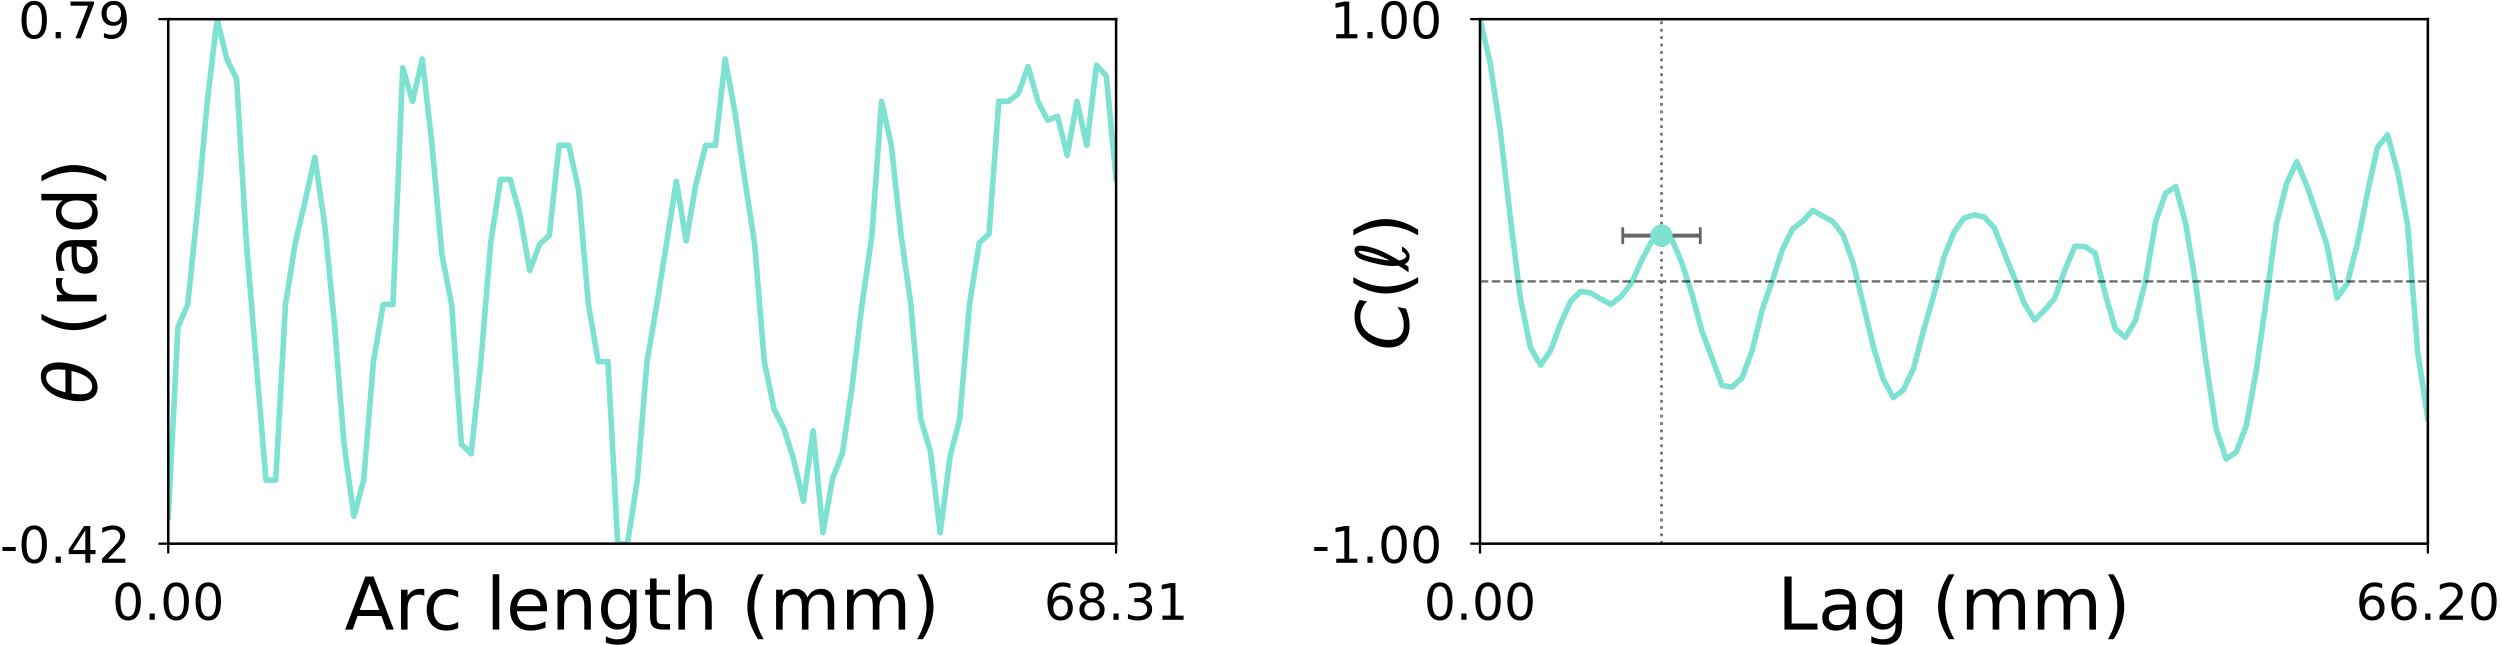
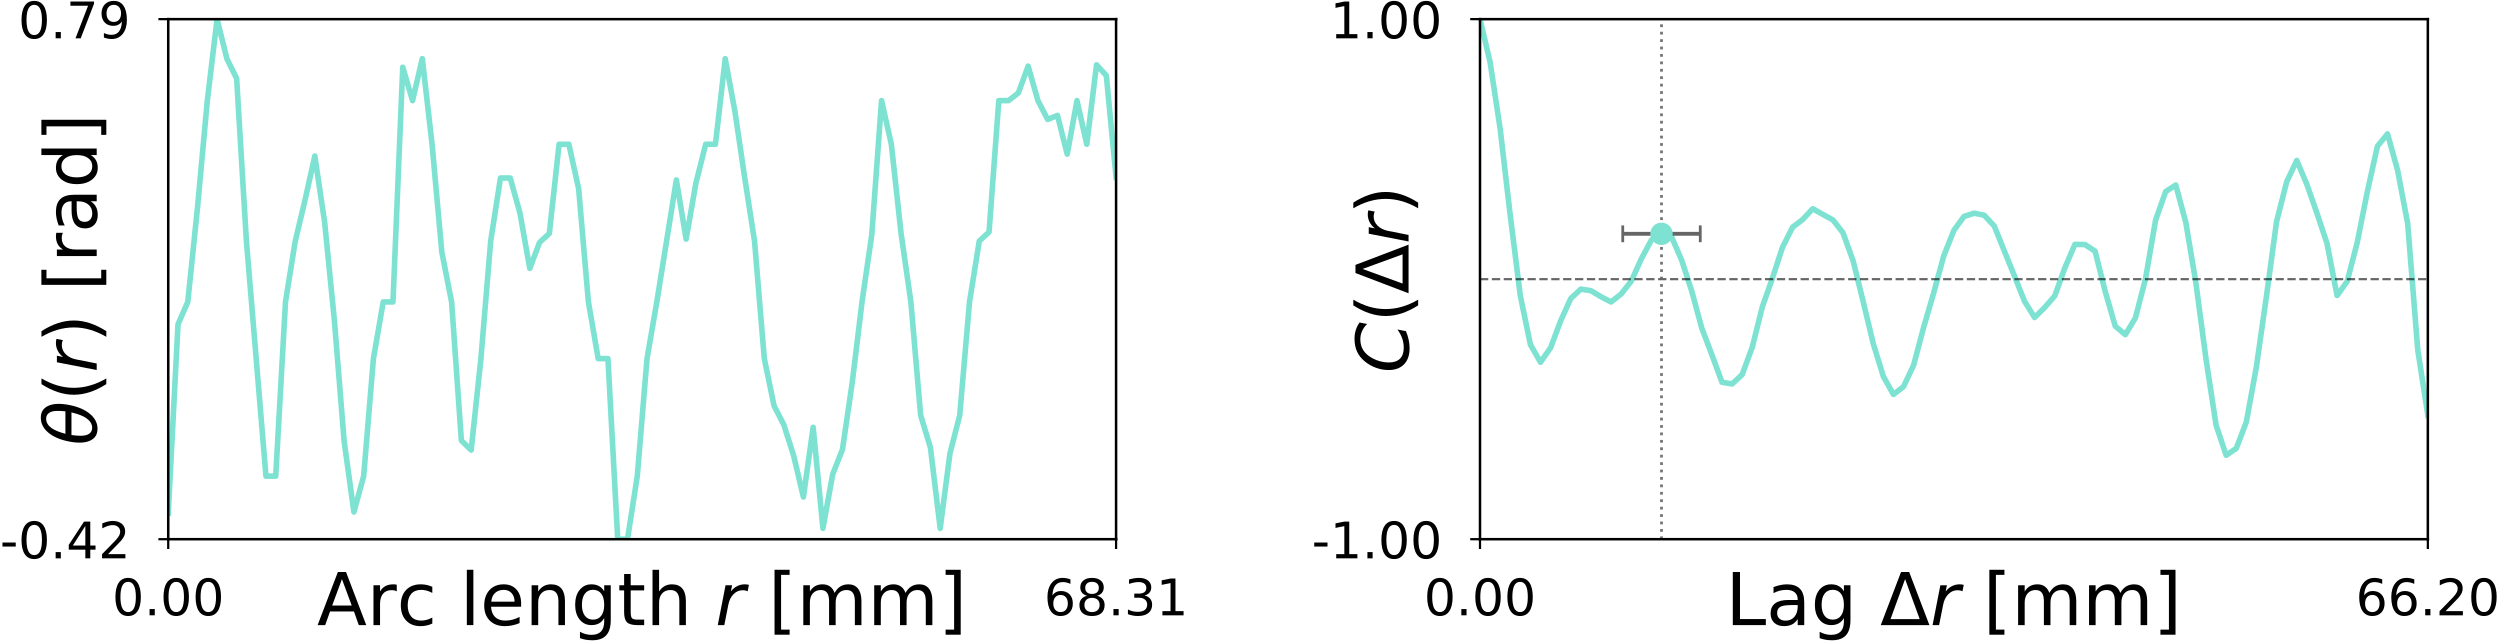
- <svg xmlns="http://www.w3.org/2000/svg" xmlns:xlink="http://www.w3.org/1999/xlink" width="892.712pt" height="230.222pt" viewBox="0 0 892.712 230.222" version="1.1">
+ <svg xmlns="http://www.w3.org/2000/svg" xmlns:xlink="http://www.w3.org/1999/xlink" width="892.712pt" height="228.679pt" viewBox="0 0 892.712 228.679" version="1.1">
  <defs>
    <style type="text/css">*{stroke-linejoin: round; stroke-linecap: butt}</style>
  </defs>
  <g id="figure_1">
    <g id="patch_1">
-       <path d="M 0 230.222  L 892.712 230.222  L 892.712 0  L 0 0  L 0 230.222  z " style="fill: none; opacity: 0" />
+       <path d="M 0 228.679  L 892.712 228.679  L 892.712 0  L 0 0  L 0 228.679  z " style="fill: none; opacity: 0" />
    </g>
    <g id="axes_1">
      <g id="patch_2">
-         <path d="M 60.072 194.139  L 398.535 194.139  L 398.535 6.839  L 60.072 6.839  L 60.072 194.139  z " style="fill: none" />
+         <path d="M 60.072 192.539  L 398.535 192.539  L 398.535 6.839  L 60.072 6.839  L 60.072 192.539  z " style="fill: none" />
      </g>
      <g id="matplotlib.axis_1">
        <g id="xtick_1">
          <g id="line2d_1">
-             <path d="M 60.072 194.139  L 60.072 6.839  " clip-path="url(#p1f24d5b04c)" style="fill: none; stroke: #b0b0b0; stroke-opacity: 0.25; stroke-width: 0.7; stroke-linecap: square" />
+             <path d="M 60.072 192.539  L 60.072 6.839  " clip-path="url(#p8588d57716)" style="fill: none; stroke: #b0b0b0; stroke-opacity: 0.25; stroke-width: 0.7; stroke-linecap: square" />
          </g>
          <g id="line2d_2">
            <defs>
-               <path id="m9f7bd18006" d="M 0 0  L 0 3.5  " style="stroke: #000000; stroke-width: 0.8" />
-             </defs>
-             <g>
-               <use xlink:href="#m9f7bd18006" x="60.072" y="194.139" style="stroke: #000000; stroke-width: 0.8" />
+               <path id="m3bb28c92d6" d="M 0 0  L 0 3.5  " style="stroke: #000000; stroke-width: 0.8" />
+             </defs>
+             <g>
+               <use xlink:href="#m3bb28c92d6" x="60.072" y="192.539" style="stroke: #000000; stroke-width: 0.8" />
            </g>
          </g>
          <g id="text_1">
-             <g transform="translate(40.03312 221.3158) scale(0.18 -0.18)">
+             <g transform="translate(40.03312 219.7158) scale(0.18 -0.18)">
              <defs>
                <path id="DejaVuSans-30" d="M 2034 4250  Q 1547 4250 1301 3770  Q 1056 3291 1056 2328  Q 1056 1369 1301 889  Q 1547 409 2034 409  Q 2525 409 2770 889  Q 3016 1369 3016 2328  Q 3016 3291 2770 3770  Q 2525 4250 2034 4250  z M 2034 4750  Q 2819 4750 3233 4129  Q 3647 3509 3647 2328  Q 3647 1150 3233 529  Q 2819 -91 2034 -91  Q 1250 -91 836 529  Q 422 1150 422 2328  Q 422 3509 836 4129  Q 1250 4750 2034 4750  z " transform="scale(0.015625)" />
                <path id="DejaVuSans-2e" d="M 684 794  L 1344 794  L 1344 0  L 684 0  L 684 794  z " transform="scale(0.015625)" />
              </defs>
              <use xlink:href="#DejaVuSans-30" />
              <use xlink:href="#DejaVuSans-2e" transform="translate(63.62305 0)" />
              <use xlink:href="#DejaVuSans-30" transform="translate(95.41016 0)" />
              <use xlink:href="#DejaVuSans-30" transform="translate(159.0332 0)" />
            </g>
          </g>
        </g>
        <g id="xtick_2">
          <g id="line2d_3">
-             <path d="M 398.535 194.139  L 398.535 6.839  " clip-path="url(#p1f24d5b04c)" style="fill: none; stroke: #b0b0b0; stroke-opacity: 0.25; stroke-width: 0.7; stroke-linecap: square" />
+             <path d="M 398.535 192.539  L 398.535 6.839  " clip-path="url(#p8588d57716)" style="fill: none; stroke: #b0b0b0; stroke-opacity: 0.25; stroke-width: 0.7; stroke-linecap: square" />
          </g>
          <g id="line2d_4">
            <g>
-               <use xlink:href="#m9f7bd18006" x="398.535" y="194.139" style="stroke: #000000; stroke-width: 0.8" />
+               <use xlink:href="#m3bb28c92d6" x="398.535" y="192.539" style="stroke: #000000; stroke-width: 0.8" />
            </g>
          </g>
          <g id="text_2">
-             <g transform="translate(372.7694 221.3158) scale(0.18 -0.18)">
+             <g transform="translate(372.7694 219.7158) scale(0.18 -0.18)">
              <defs>
                <path id="DejaVuSans-36" d="M 2113 2584  Q 1688 2584 1439 2293  Q 1191 2003 1191 1497  Q 1191 994 1439 701  Q 1688 409 2113 409  Q 2538 409 2786 701  Q 3034 994 3034 1497  Q 3034 2003 2786 2293  Q 2538 2584 2113 2584  z M 3366 4563  L 3366 3988  Q 3128 4100 2886 4159  Q 2644 4219 2406 4219  Q 1781 4219 1451 3797  Q 1122 3375 1075 2522  Q 1259 2794 1537 2939  Q 1816 3084 2150 3084  Q 2853 3084 3261 2657  Q 3669 2231 3669 1497  Q 3669 778 3244 343  Q 2819 -91 2113 -91  Q 1303 -91 875 529  Q 447 1150 447 2328  Q 447 3434 972 4092  Q 1497 4750 2381 4750  Q 2619 4750 2861 4703  Q 3103 4656 3366 4563  z " transform="scale(0.015625)" />
                <path id="DejaVuSans-38" d="M 2034 2216  Q 1584 2216 1326 1975  Q 1069 1734 1069 1313  Q 1069 891 1326 650  Q 1584 409 2034 409  Q 2484 409 2743 651  Q 3003 894 3003 1313  Q 3003 1734 2745 1975  Q 2488 2216 2034 2216  z M 1403 2484  Q 997 2584 770 2862  Q 544 3141 544 3541  Q 544 4100 942 4425  Q 1341 4750 2034 4750  Q 2731 4750 3128 4425  Q 3525 4100 3525 3541  Q 3525 3141 3298 2862  Q 3072 2584 2669 2484  Q 3125 2378 3379 2068  Q 3634 1759 3634 1313  Q 3634 634 3220 271  Q 2806 -91 2034 -91  Q 1263 -91 848 271  Q 434 634 434 1313  Q 434 1759 690 2068  Q 947 2378 1403 2484  z M 1172 3481  Q 1172 3119 1398 2916  Q 1625 2713 2034 2713  Q 2441 2713 2670 2916  Q 2900 3119 2900 3481  Q 2900 3844 2670 4047  Q 2441 4250 2034 4250  Q 1625 4250 1398 4047  Q 1172 3844 1172 3481  z " transform="scale(0.015625)" />
                <path id="DejaVuSans-33" d="M 2597 2516  Q 3050 2419 3304 2112  Q 3559 1806 3559 1356  Q 3559 666 3084 287  Q 2609 -91 1734 -91  Q 1441 -91 1130 -33  Q 819 25 488 141  L 488 750  Q 750 597 1062 519  Q 1375 441 1716 441  Q 2309 441 2620 675  Q 2931 909 2931 1356  Q 2931 1769 2642 2001  Q 2353 2234 1838 2234  L 1294 2234  L 1294 2753  L 1863 2753  Q 2328 2753 2575 2939  Q 2822 3125 2822 3475  Q 2822 3834 2567 4026  Q 2313 4219 1838 4219  Q 1578 4219 1281 4162  Q 984 4106 628 3988  L 628 4550  Q 988 4650 1302 4700  Q 1616 4750 1894 4750  Q 2613 4750 3031 4423  Q 3450 4097 3450 3541  Q 3450 3153 3228 2886  Q 3006 2619 2597 2516  z " transform="scale(0.015625)" />
                <path id="DejaVuSans-31" d="M 794 531  L 1825 531  L 1825 4091  L 703 3866  L 703 4441  L 1819 4666  L 2450 4666  L 2450 531  L 3481 531  L 3481 0  L 794 0  L 794 531  z " transform="scale(0.015625)" />
              </defs>
              <use xlink:href="#DejaVuSans-36" />
              <use xlink:href="#DejaVuSans-38" transform="translate(63.62305 0)" />
              <use xlink:href="#DejaVuSans-2e" transform="translate(127.2461 0)" />
              <use xlink:href="#DejaVuSans-33" transform="translate(159.0332 0)" />
              <use xlink:href="#DejaVuSans-31" transform="translate(222.6562 0)" />
            </g>
          </g>
        </g>
        <g id="text_3">
-           <g transform="translate(123.0406 224.8152) scale(0.26 -0.26)">
+           <g transform="translate(113.2134 223.2192) scale(0.26 -0.26)">
            <defs>
              <path id="DejaVuSans-41" d="M 2188 4044  L 1331 1722  L 3047 1722  L 2188 4044  z M 1831 4666  L 2547 4666  L 4325 0  L 3669 0  L 3244 1197  L 1141 1197  L 716 0  L 50 0  L 1831 4666  z " transform="scale(0.015625)" />
              <path id="DejaVuSans-72" d="M 2631 2963  Q 2534 3019 2420 3045  Q 2306 3072 2169 3072  Q 1681 3072 1420 2755  Q 1159 2438 1159 1844  L 1159 0  L 581 0  L 581 3500  L 1159 3500  L 1159 2956  Q 1341 3275 1631 3429  Q 1922 3584 2338 3584  Q 2397 3584 2469 3576  Q 2541 3569 2628 3553  L 2631 2963  z " transform="scale(0.015625)" />
              <path id="DejaVuSans-63" d="M 3122 3366  L 3122 2828  Q 2878 2963 2633 3030  Q 2388 3097 2138 3097  Q 1578 3097 1268 2742  Q 959 2388 959 1747  Q 959 1106 1268 751  Q 1578 397 2138 397  Q 2388 397 2633 464  Q 2878 531 3122 666  L 3122 134  Q 2881 22 2623 -34  Q 2366 -91 2075 -91  Q 1284 -91 818 406  Q 353 903 353 1747  Q 353 2603 823 3093  Q 1294 3584 2113 3584  Q 2378 3584 2631 3529  Q 2884 3475 3122 3366  z " transform="scale(0.015625)" />
              <path id="DejaVuSans-20" transform="scale(0.015625)" />
              <path id="DejaVuSans-6c" d="M 603 4863  L 1178 4863  L 1178 0  L 603 0  L 603 4863  z " transform="scale(0.015625)" />
              <path id="DejaVuSans-65" d="M 3597 1894  L 3597 1613  L 953 1613  Q 991 1019 1311 708  Q 1631 397 2203 397  Q 2534 397 2845 478  Q 3156 559 3463 722  L 3463 178  Q 3153 47 2828 -22  Q 2503 -91 2169 -91  Q 1331 -91 842 396  Q 353 884 353 1716  Q 353 2575 817 3079  Q 1281 3584 2069 3584  Q 2775 3584 3186 3129  Q 3597 2675 3597 1894  z M 3022 2063  Q 3016 2534 2758 2815  Q 2500 3097 2075 3097  Q 1594 3097 1305 2825  Q 1016 2553 972 2059  L 3022 2063  z " transform="scale(0.015625)" />
              <path id="DejaVuSans-6e" d="M 3513 2113  L 3513 0  L 2938 0  L 2938 2094  Q 2938 2591 2744 2837  Q 2550 3084 2163 3084  Q 1697 3084 1428 2787  Q 1159 2491 1159 1978  L 1159 0  L 581 0  L 581 3500  L 1159 3500  L 1159 2956  Q 1366 3272 1645 3428  Q 1925 3584 2291 3584  Q 2894 3584 3203 3211  Q 3513 2838 3513 2113  z " transform="scale(0.015625)" />
              <path id="DejaVuSans-67" d="M 2906 1791  Q 2906 2416 2648 2759  Q 2391 3103 1925 3103  Q 1463 3103 1205 2759  Q 947 2416 947 1791  Q 947 1169 1205 825  Q 1463 481 1925 481  Q 2391 481 2648 825  Q 2906 1169 2906 1791  z M 3481 434  Q 3481 -459 3084 -895  Q 2688 -1331 1869 -1331  Q 1566 -1331 1297 -1286  Q 1028 -1241 775 -1147  L 775 -588  Q 1028 -725 1275 -790  Q 1522 -856 1778 -856  Q 2344 -856 2625 -561  Q 2906 -266 2906 331  L 2906 616  Q 2728 306 2450 153  Q 2172 0 1784 0  Q 1141 0 747 490  Q 353 981 353 1791  Q 353 2603 747 3093  Q 1141 3584 1784 3584  Q 2172 3584 2450 3431  Q 2728 3278 2906 2969  L 2906 3500  L 3481 3500  L 3481 434  z " transform="scale(0.015625)" />
              <path id="DejaVuSans-74" d="M 1172 4494  L 1172 3500  L 2356 3500  L 2356 3053  L 1172 3053  L 1172 1153  Q 1172 725 1289 603  Q 1406 481 1766 481  L 2356 481  L 2356 0  L 1766 0  Q 1100 0 847 248  Q 594 497 594 1153  L 594 3053  L 172 3053  L 172 3500  L 594 3500  L 594 4494  L 1172 4494  z " transform="scale(0.015625)" />
              <path id="DejaVuSans-68" d="M 3513 2113  L 3513 0  L 2938 0  L 2938 2094  Q 2938 2591 2744 2837  Q 2550 3084 2163 3084  Q 1697 3084 1428 2787  Q 1159 2491 1159 1978  L 1159 0  L 581 0  L 581 4863  L 1159 4863  L 1159 2956  Q 1366 3272 1645 3428  Q 1925 3584 2291 3584  Q 2894 3584 3203 3211  Q 3513 2838 3513 2113  z " transform="scale(0.015625)" />
-               <path id="DejaVuSans-28" d="M 1984 4856  Q 1566 4138 1362 3434  Q 1159 2731 1159 2009  Q 1159 1288 1364 580  Q 1569 -128 1984 -844  L 1484 -844  Q 1016 -109 783 600  Q 550 1309 550 2009  Q 550 2706 781 3412  Q 1013 4119 1484 4856  L 1984 4856  z " transform="scale(0.015625)" />
+               <path id="DejaVuSans-Oblique-72" d="M 2853 2969  Q 2766 3016 2653 3041  Q 2541 3066 2413 3066  Q 1953 3066 1609 2717  Q 1266 2369 1153 1784  L 800 0  L 225 0  L 909 3500  L 1484 3500  L 1375 2956  Q 1603 3259 1920 3421  Q 2238 3584 2597 3584  Q 2691 3584 2781 3573  Q 2872 3563 2963 3538  L 2853 2969  z " transform="scale(0.015625)" />
+               <path id="DejaVuSans-5b" d="M 550 4863  L 1875 4863  L 1875 4416  L 1125 4416  L 1125 -397  L 1875 -397  L 1875 -844  L 550 -844  L 550 4863  z " transform="scale(0.015625)" />
              <path id="DejaVuSans-6d" d="M 3328 2828  Q 3544 3216 3844 3400  Q 4144 3584 4550 3584  Q 5097 3584 5394 3201  Q 5691 2819 5691 2113  L 5691 0  L 5113 0  L 5113 2094  Q 5113 2597 4934 2840  Q 4756 3084 4391 3084  Q 3944 3084 3684 2787  Q 3425 2491 3425 1978  L 3425 0  L 2847 0  L 2847 2094  Q 2847 2600 2669 2842  Q 2491 3084 2119 3084  Q 1678 3084 1418 2786  Q 1159 2488 1159 1978  L 1159 0  L 581 0  L 581 3500  L 1159 3500  L 1159 2956  Q 1356 3278 1631 3431  Q 1906 3584 2284 3584  Q 2666 3584 2933 3390  Q 3200 3197 3328 2828  z " transform="scale(0.015625)" />
-               <path id="DejaVuSans-29" d="M 513 4856  L 1013 4856  Q 1481 4119 1714 3412  Q 1947 2706 1947 2009  Q 1947 1309 1714 600  Q 1481 -109 1013 -844  L 513 -844  Q 928 -128 1133 580  Q 1338 1288 1338 2009  Q 1338 2731 1133 3434  Q 928 4138 513 4856  z " transform="scale(0.015625)" />
-             </defs>
-             <use xlink:href="#DejaVuSans-41" />
-             <use xlink:href="#DejaVuSans-72" transform="translate(68.4082 0)" />
-             <use xlink:href="#DejaVuSans-63" transform="translate(107.2715 0)" />
-             <use xlink:href="#DejaVuSans-20" transform="translate(162.252 0)" />
-             <use xlink:href="#DejaVuSans-6c" transform="translate(194.0391 0)" />
-             <use xlink:href="#DejaVuSans-65" transform="translate(221.8223 0)" />
-             <use xlink:href="#DejaVuSans-6e" transform="translate(283.3457 0)" />
-             <use xlink:href="#DejaVuSans-67" transform="translate(346.7246 0)" />
-             <use xlink:href="#DejaVuSans-74" transform="translate(410.2012 0)" />
-             <use xlink:href="#DejaVuSans-68" transform="translate(449.4102 0)" />
-             <use xlink:href="#DejaVuSans-20" transform="translate(512.7891 0)" />
-             <use xlink:href="#DejaVuSans-28" transform="translate(544.5762 0)" />
-             <use xlink:href="#DejaVuSans-6d" transform="translate(583.5898 0)" />
-             <use xlink:href="#DejaVuSans-6d" transform="translate(681.002 0)" />
-             <use xlink:href="#DejaVuSans-29" transform="translate(778.4141 0)" />
+               <path id="DejaVuSans-5d" d="M 1947 4863  L 1947 -844  L 622 -844  L 622 -397  L 1369 -397  L 1369 4416  L 622 4416  L 622 4863  L 1947 4863  z " transform="scale(0.015625)" />
+             </defs>
+             <use xlink:href="#DejaVuSans-41" transform="translate(0 0.015625)" />
+             <use xlink:href="#DejaVuSans-72" transform="translate(68.4082 0.015625)" />
+             <use xlink:href="#DejaVuSans-63" transform="translate(109.5215 0.015625)" />
+             <use xlink:href="#DejaVuSans-20" transform="translate(164.502 0.015625)" />
+             <use xlink:href="#DejaVuSans-6c" transform="translate(196.2891 0.015625)" />
+             <use xlink:href="#DejaVuSans-65" transform="translate(224.0723 0.015625)" />
+             <use xlink:href="#DejaVuSans-6e" transform="translate(285.5957 0.015625)" />
+             <use xlink:href="#DejaVuSans-67" transform="translate(348.9746 0.015625)" />
+             <use xlink:href="#DejaVuSans-74" transform="translate(412.4512 0.015625)" />
+             <use xlink:href="#DejaVuSans-68" transform="translate(451.6602 0.015625)" />
+             <use xlink:href="#DejaVuSans-20" transform="translate(515.0391 0.015625)" />
+             <use xlink:href="#DejaVuSans-Oblique-72" transform="translate(546.8262 0.015625)" />
+             <use xlink:href="#DejaVuSans-20" transform="translate(587.9395 0.015625)" />
+             <use xlink:href="#DejaVuSans-5b" transform="translate(619.7266 0.015625)" />
+             <use xlink:href="#DejaVuSans-6d" transform="translate(658.7402 0.015625)" />
+             <use xlink:href="#DejaVuSans-6d" transform="translate(756.1523 0.015625)" />
+             <use xlink:href="#DejaVuSans-5d" transform="translate(853.5645 0.015625)" />
          </g>
        </g>
      </g>
      <g id="matplotlib.axis_2">
        <g id="ytick_1">
          <g id="line2d_5">
-             <path d="M 60.072 194.139  L 398.535 194.139  " clip-path="url(#p1f24d5b04c)" style="fill: none; stroke: #b0b0b0; stroke-opacity: 0.25; stroke-width: 0.7; stroke-linecap: square" />
+             <path d="M 60.072 192.539  L 398.535 192.539  " clip-path="url(#p8588d57716)" style="fill: none; stroke: #b0b0b0; stroke-opacity: 0.25; stroke-width: 0.7; stroke-linecap: square" />
          </g>
          <g id="line2d_6">
            <defs>
-               <path id="m3ea32457e6" d="M 0 0  L -3.5 0  " style="stroke: #000000; stroke-width: 0.8" />
-             </defs>
-             <g>
-               <use xlink:href="#m3ea32457e6" x="60.072" y="194.139" style="stroke: #000000; stroke-width: 0.8" />
+               <path id="mff484a9458" d="M 0 0  L -3.5 0  " style="stroke: #000000; stroke-width: 0.8" />
+             </defs>
+             <g>
+               <use xlink:href="#mff484a9458" x="60.072" y="192.539" style="stroke: #000000; stroke-width: 0.8" />
            </g>
          </g>
          <g id="text_4">
-             <g transform="translate(0 200.9772) scale(0.18 -0.18)">
+             <g transform="translate(0 199.3772) scale(0.18 -0.18)">
              <defs>
                <path id="DejaVuSans-2d" d="M 313 2009  L 1997 2009  L 1997 1497  L 313 1497  L 313 2009  z " transform="scale(0.015625)" />
                <path id="DejaVuSans-34" d="M 2419 4116  L 825 1625  L 2419 1625  L 2419 4116  z M 2253 4666  L 3047 4666  L 3047 1625  L 3713 1625  L 3713 1100  L 3047 1100  L 3047 0  L 2419 0  L 2419 1100  L 313 1100  L 313 1709  L 2253 4666  z " transform="scale(0.015625)" />
                <path id="DejaVuSans-32" d="M 1228 531  L 3431 531  L 3431 0  L 469 0  L 469 531  Q 828 903 1448 1529  Q 2069 2156 2228 2338  Q 2531 2678 2651 2914  Q 2772 3150 2772 3378  Q 2772 3750 2511 3984  Q 2250 4219 1831 4219  Q 1534 4219 1204 4116  Q 875 4013 500 3803  L 500 4441  Q 881 4594 1212 4672  Q 1544 4750 1819 4750  Q 2544 4750 2975 4387  Q 3406 4025 3406 3419  Q 3406 3131 3298 2873  Q 3191 2616 2906 2266  Q 2828 2175 2409 1742  Q 1991 1309 1228 531  z " transform="scale(0.015625)" />
              </defs>
              <use xlink:href="#DejaVuSans-2d" />
              <use xlink:href="#DejaVuSans-30" transform="translate(36.08398 0)" />
              <use xlink:href="#DejaVuSans-2e" transform="translate(99.70703 0)" />
              <use xlink:href="#DejaVuSans-34" transform="translate(131.4941 0)" />
              <use xlink:href="#DejaVuSans-32" transform="translate(195.1172 0)" />
            </g>
          </g>
        </g>
        <g id="ytick_2">
          <g id="line2d_7">
-             <path d="M 60.072 6.839  L 398.535 6.839  " clip-path="url(#p1f24d5b04c)" style="fill: none; stroke: #b0b0b0; stroke-opacity: 0.25; stroke-width: 0.7; stroke-linecap: square" />
+             <path d="M 60.072 6.839  L 398.535 6.839  " clip-path="url(#p8588d57716)" style="fill: none; stroke: #b0b0b0; stroke-opacity: 0.25; stroke-width: 0.7; stroke-linecap: square" />
          </g>
          <g id="line2d_8">
            <g>
-               <use xlink:href="#m3ea32457e6" x="60.072" y="6.839" style="stroke: #000000; stroke-width: 0.8" />
+               <use xlink:href="#mff484a9458" x="60.072" y="6.839" style="stroke: #000000; stroke-width: 0.8" />
            </g>
          </g>
          <g id="text_5">
            <g transform="translate(6.494062 13.67719) scale(0.18 -0.18)">
              <defs>
                <path id="DejaVuSans-37" d="M 525 4666  L 3525 4666  L 3525 4397  L 1831 0  L 1172 0  L 2766 4134  L 525 4134  L 525 4666  z " transform="scale(0.015625)" />
                <path id="DejaVuSans-39" d="M 703 97  L 703 672  Q 941 559 1184 500  Q 1428 441 1663 441  Q 2288 441 2617 861  Q 2947 1281 2994 2138  Q 2813 1869 2534 1725  Q 2256 1581 1919 1581  Q 1219 1581 811 2004  Q 403 2428 403 3163  Q 403 3881 828 4315  Q 1253 4750 1959 4750  Q 2769 4750 3195 4129  Q 3622 3509 3622 2328  Q 3622 1225 3098 567  Q 2575 -91 1691 -91  Q 1453 -91 1209 -44  Q 966 3 703 97  z M 1959 2075  Q 2384 2075 2632 2365  Q 2881 2656 2881 3163  Q 2881 3666 2632 3958  Q 2384 4250 1959 4250  Q 1534 4250 1286 3958  Q 1038 3666 1038 3163  Q 1038 2656 1286 2365  Q 1534 2075 1959 2075  z " transform="scale(0.015625)" />
              </defs>
              <use xlink:href="#DejaVuSans-30" />
              <use xlink:href="#DejaVuSans-2e" transform="translate(63.62305 0)" />
              <use xlink:href="#DejaVuSans-37" transform="translate(95.41016 0)" />
              <use xlink:href="#DejaVuSans-39" transform="translate(159.0332 0)" />
            </g>
          </g>
        </g>
        <g id="text_6">
-           <g transform="translate(34.59281 144.2986) rotate(-90) scale(0.26 -0.26)">
+           <g transform="translate(34.59281 159.0986) rotate(-90) scale(0.26 -0.26)">
            <defs>
              <path id="DejaVuSans-Oblique-3b8" d="M 2913 2219  L 925 2219  Q 791 1284 928 888  Q 1100 400 1566 400  Q 2034 400 2391 891  Q 2703 1322 2913 2219  z M 3009 2750  Q 3094 3638 2984 3950  Q 2813 4444 2353 4444  Q 1875 4444 1525 3956  Q 1250 3563 1034 2750  L 3009 2750  z M 2444 4913  Q 3194 4913 3494 4250  Q 3794 3591 3566 2422  Q 3341 1256 2781 594  Q 2225 -72 1475 -72  Q 722 -72 425 594  Q 128 1256 353 2422  Q 581 3591 1134 4250  Q 1691 4913 2444 4913  z " transform="scale(0.015625)" />
+               <path id="DejaVuSans-28" d="M 1984 4856  Q 1566 4138 1362 3434  Q 1159 2731 1159 2009  Q 1159 1288 1364 580  Q 1569 -128 1984 -844  L 1484 -844  Q 1016 -109 783 600  Q 550 1309 550 2009  Q 550 2706 781 3412  Q 1013 4119 1484 4856  L 1984 4856  z " transform="scale(0.015625)" />
+               <path id="DejaVuSans-29" d="M 513 4856  L 1013 4856  Q 1481 4119 1714 3412  Q 1947 2706 1947 2009  Q 1947 1309 1714 600  Q 1481 -109 1013 -844  L 513 -844  Q 928 -128 1133 580  Q 1338 1288 1338 2009  Q 1338 2731 1133 3434  Q 928 4138 513 4856  z " transform="scale(0.015625)" />
              <path id="DejaVuSans-61" d="M 2194 1759  Q 1497 1759 1228 1600  Q 959 1441 959 1056  Q 959 750 1161 570  Q 1363 391 1709 391  Q 2188 391 2477 730  Q 2766 1069 2766 1631  L 2766 1759  L 2194 1759  z M 3341 1997  L 3341 0  L 2766 0  L 2766 531  Q 2569 213 2275 61  Q 1981 -91 1556 -91  Q 1019 -91 701 211  Q 384 513 384 1019  Q 384 1609 779 1909  Q 1175 2209 1959 2209  L 2766 2209  L 2766 2266  Q 2766 2663 2505 2880  Q 2244 3097 1772 3097  Q 1472 3097 1187 3025  Q 903 2953 641 2809  L 641 3341  Q 956 3463 1253 3523  Q 1550 3584 1831 3584  Q 2591 3584 2966 3190  Q 3341 2797 3341 1997  z " transform="scale(0.015625)" />
              <path id="DejaVuSans-64" d="M 2906 2969  L 2906 4863  L 3481 4863  L 3481 0  L 2906 0  L 2906 525  Q 2725 213 2448 61  Q 2172 -91 1784 -91  Q 1150 -91 751 415  Q 353 922 353 1747  Q 353 2572 751 3078  Q 1150 3584 1784 3584  Q 2172 3584 2448 3432  Q 2725 3281 2906 2969  z M 947 1747  Q 947 1113 1208 752  Q 1469 391 1925 391  Q 2381 391 2643 752  Q 2906 1113 2906 1747  Q 2906 2381 2643 2742  Q 2381 3103 1925 3103  Q 1469 3103 1208 2742  Q 947 2381 947 1747  z " transform="scale(0.015625)" />
            </defs>
            <use xlink:href="#DejaVuSans-Oblique-3b8" transform="translate(0 0.234375)" />
-             <use xlink:href="#DejaVuSans-20" transform="translate(61.18164 0.234375)" />
-             <use xlink:href="#DejaVuSans-28" transform="translate(92.96875 0.234375)" />
-             <use xlink:href="#DejaVuSans-72" transform="translate(131.9824 0.234375)" />
-             <use xlink:href="#DejaVuSans-61" transform="translate(173.0957 0.234375)" />
-             <use xlink:href="#DejaVuSans-64" transform="translate(234.375 0.234375)" />
-             <use xlink:href="#DejaVuSans-29" transform="translate(297.8516 0.234375)" />
+             <use xlink:href="#DejaVuSans-28" transform="translate(61.18164 0.234375)" />
+             <use xlink:href="#DejaVuSans-Oblique-72" transform="translate(100.1953 0.234375)" />
+             <use xlink:href="#DejaVuSans-29" transform="translate(141.3086 0.234375)" />
+             <use xlink:href="#DejaVuSans-20" transform="translate(180.3223 0.234375)" />
+             <use xlink:href="#DejaVuSans-5b" transform="translate(212.1094 0.234375)" />
+             <use xlink:href="#DejaVuSans-72" transform="translate(251.123 0.234375)" />
+             <use xlink:href="#DejaVuSans-61" transform="translate(292.2363 0.234375)" />
+             <use xlink:href="#DejaVuSans-64" transform="translate(353.5156 0.234375)" />
+             <use xlink:href="#DejaVuSans-5d" transform="translate(416.9922 0.234375)" />
          </g>
        </g>
      </g>
      <g id="line2d_9">
-         <path d="M 60.072 184.78  L 63.561 116.753  L 67.051 108.695  L 70.54 74.56  L 74.029 36.178  L 77.519 6.839  L 81.008 21.081  L 84.497 28.205  L 87.987 86.762  L 91.476 129.098  L 94.965 171.435  L 98.455 171.435  L 101.944 108.695  L 105.433 86.762  L 108.922 71.994  L 112.412 56.142  L 115.901 79.795  L 119.39 115.184  L 122.88 158.783  L 126.369 184.34  L 129.858 171.435  L 133.348 129.098  L 136.837 108.695  L 140.326 108.695  L 143.815 24.162  L 147.305 36.178  L 150.794 21.081  L 154.283 51.906  L 157.773 90.764  L 161.262 108.695  L 164.751 158.594  L 168.241 162.049  L 171.73 129.098  L 175.219 86.762  L 178.709 64.058  L 182.198 64.058  L 185.687 76.764  L 189.176 96.606  L 192.666 87.263  L 196.155 84.031  L 199.644 51.906  L 203.134 51.906  L 206.623 67.935  L 210.112 108.695  L 213.602 129.098  L 217.091 129.098  L 220.58 194.139  L 224.069 194.139  L 227.559 171.435  L 231.048 129.098  L 234.537 108.695  L 238.027 86.762  L 241.516 64.762  L 245.005 86.067  L 248.495 65.908  L 251.984 51.906  L 255.473 51.906  L 258.963 21.081  L 262.452 40.183  L 265.941 64.058  L 269.43 86.762  L 272.92 129.098  L 276.409 146.1  L 279.898 152.943  L 283.388 164.015  L 286.877 178.941  L 290.366 153.853  L 293.856 190.228  L 297.345 170.727  L 300.834 161.794  L 304.323 137.707  L 307.813 108.695  L 311.302 84.453  L 314.791 36.178  L 318.281 51.906  L 321.77 84.078  L 325.259 108.695  L 328.749 149.501  L 332.238 161.145  L 335.727 190.228  L 339.217 163.271  L 342.706 149.501  L 346.195 108.695  L 349.684 86.762  L 353.174 83.514  L 356.663 36.178  L 360.152 36.178  L 363.642 33.394  L 367.131 23.753  L 370.62 36.178  L 374.11 42.949  L 377.599 41.518  L 381.088 55.461  L 384.577 36.178  L 388.067 51.906  L 391.556 23.298  L 395.045 27.139  L 398.535 63.838  " clip-path="url(#p1f24d5b04c)" style="fill: none; stroke: #7de2d1; stroke-width: 2; stroke-linecap: square" />
+         <path d="M 60.072 183.26  L 63.561 115.814  L 67.051 107.825  L 70.54 73.982  L 74.029 35.928  L 77.519 6.839  L 81.008 20.959  L 84.497 28.022  L 87.987 86.079  L 91.476 128.054  L 94.965 170.028  L 98.455 170.028  L 101.944 107.825  L 105.433 86.079  L 108.922 71.437  L 112.412 55.721  L 115.901 79.171  L 119.39 114.258  L 122.88 157.485  L 126.369 182.824  L 129.858 170.028  L 133.348 128.054  L 136.837 107.825  L 140.326 107.825  L 143.815 24.014  L 147.305 35.928  L 150.794 20.959  L 154.283 51.521  L 157.773 90.047  L 161.262 107.825  L 164.751 157.298  L 168.241 160.723  L 171.73 128.054  L 175.219 86.079  L 178.709 63.569  L 182.198 63.569  L 185.687 76.167  L 189.176 95.84  L 192.666 86.576  L 196.155 83.371  L 199.644 51.521  L 203.134 51.521  L 206.623 67.413  L 210.112 107.825  L 213.602 128.054  L 217.091 128.054  L 220.58 192.539  L 224.069 192.539  L 227.559 170.028  L 231.048 128.054  L 234.537 107.825  L 238.027 86.079  L 241.516 64.268  L 245.005 85.39  L 248.495 65.403  L 251.984 51.521  L 255.473 51.521  L 258.963 20.959  L 262.452 39.899  L 265.941 63.569  L 269.43 86.079  L 272.92 128.054  L 276.409 144.911  L 279.898 151.695  L 283.388 162.672  L 286.877 177.471  L 290.366 152.597  L 293.856 188.662  L 297.345 169.327  L 300.834 160.47  L 304.323 136.589  L 307.813 107.825  L 311.302 83.79  L 314.791 35.928  L 318.281 51.521  L 321.77 83.418  L 325.259 107.825  L 328.749 148.283  L 332.238 159.827  L 335.727 188.662  L 339.217 161.934  L 342.706 148.283  L 346.195 107.825  L 349.684 86.079  L 353.174 82.859  L 356.663 35.928  L 360.152 35.928  L 363.642 33.168  L 367.131 23.608  L 370.62 35.928  L 374.11 42.641  L 377.599 41.222  L 381.088 55.046  L 384.577 35.928  L 388.067 51.521  L 391.556 23.157  L 395.045 26.966  L 398.535 63.351  " clip-path="url(#p8588d57716)" style="fill: none; stroke: #7de2d1; stroke-width: 2; stroke-linecap: square" />
      </g>
      <g id="patch_3">
-         <path d="M 60.072 194.139  L 60.072 6.839  " style="fill: none; stroke: #000000; stroke-width: 0.9; stroke-linejoin: miter; stroke-linecap: square" />
+         <path d="M 60.072 192.539  L 60.072 6.839  " style="fill: none; stroke: #000000; stroke-width: 0.9; stroke-linejoin: miter; stroke-linecap: square" />
      </g>
      <g id="patch_4">
-         <path d="M 398.535 194.139  L 398.535 6.839  " style="fill: none; stroke: #000000; stroke-width: 0.9; stroke-linejoin: miter; stroke-linecap: square" />
+         <path d="M 398.535 192.539  L 398.535 6.839  " style="fill: none; stroke: #000000; stroke-width: 0.9; stroke-linejoin: miter; stroke-linecap: square" />
      </g>
      <g id="patch_5">
-         <path d="M 60.072 194.139  L 398.535 194.139  " style="fill: none; stroke: #000000; stroke-width: 0.9; stroke-linejoin: miter; stroke-linecap: square" />
+         <path d="M 60.072 192.539  L 398.535 192.539  " style="fill: none; stroke: #000000; stroke-width: 0.9; stroke-linejoin: miter; stroke-linecap: square" />
      </g>
      <g id="patch_6">
        <path d="M 60.072 6.839  L 398.535 6.839  " style="fill: none; stroke: #000000; stroke-width: 0.9; stroke-linejoin: miter; stroke-linecap: square" />
      </g>
    </g>
    <g id="axes_2">
      <g id="patch_7">
-         <path d="M 528.485 194.139  L 866.947 194.139  L 866.947 6.839  L 528.485 6.839  L 528.485 194.139  z " style="fill: none" />
+         <path d="M 528.485 192.539  L 866.947 192.539  L 866.947 6.839  L 528.485 6.839  L 528.485 192.539  z " style="fill: none" />
      </g>
      <g id="matplotlib.axis_3">
        <g id="xtick_3">
          <g id="line2d_10">
-             <path d="M 528.485 194.139  L 528.485 6.839  " clip-path="url(#p75a89fdf24)" style="fill: none; stroke: #b0b0b0; stroke-opacity: 0.25; stroke-width: 0.7; stroke-linecap: square" />
+             <path d="M 528.485 192.539  L 528.485 6.839  " clip-path="url(#p0c3417407c)" style="fill: none; stroke: #b0b0b0; stroke-opacity: 0.25; stroke-width: 0.7; stroke-linecap: square" />
          </g>
          <g id="line2d_11">
            <g>
-               <use xlink:href="#m9f7bd18006" x="528.485" y="194.139" style="stroke: #000000; stroke-width: 0.8" />
+               <use xlink:href="#m3bb28c92d6" x="528.485" y="192.539" style="stroke: #000000; stroke-width: 0.8" />
            </g>
          </g>
          <g id="text_7">
-             <g transform="translate(508.4456 221.3158) scale(0.18 -0.18)">
+             <g transform="translate(508.4456 219.7158) scale(0.18 -0.18)">
              <use xlink:href="#DejaVuSans-30" />
              <use xlink:href="#DejaVuSans-2e" transform="translate(63.62305 0)" />
              <use xlink:href="#DejaVuSans-30" transform="translate(95.41016 0)" />
              <use xlink:href="#DejaVuSans-30" transform="translate(159.0332 0)" />
            </g>
          </g>
        </g>
        <g id="xtick_4">
          <g id="line2d_12">
-             <path d="M 866.947 194.139  L 866.947 6.839  " clip-path="url(#p75a89fdf24)" style="fill: none; stroke: #b0b0b0; stroke-opacity: 0.25; stroke-width: 0.7; stroke-linecap: square" />
+             <path d="M 866.947 192.539  L 866.947 6.839  " clip-path="url(#p0c3417407c)" style="fill: none; stroke: #b0b0b0; stroke-opacity: 0.25; stroke-width: 0.7; stroke-linecap: square" />
          </g>
          <g id="line2d_13">
            <g>
-               <use xlink:href="#m9f7bd18006" x="866.947" y="194.139" style="stroke: #000000; stroke-width: 0.8" />
+               <use xlink:href="#m3bb28c92d6" x="866.947" y="192.539" style="stroke: #000000; stroke-width: 0.8" />
            </g>
          </g>
          <g id="text_8">
-             <g transform="translate(841.1819 221.3158) scale(0.18 -0.18)">
+             <g transform="translate(841.1819 219.7158) scale(0.18 -0.18)">
              <use xlink:href="#DejaVuSans-36" />
              <use xlink:href="#DejaVuSans-36" transform="translate(63.62305 0)" />
              <use xlink:href="#DejaVuSans-2e" transform="translate(127.2461 0)" />
              <use xlink:href="#DejaVuSans-32" transform="translate(159.0332 0)" />
              <use xlink:href="#DejaVuSans-30" transform="translate(222.6562 0)" />
            </g>
          </g>
        </g>
        <g id="text_9">
-           <g transform="translate(634.6517 224.8152) scale(0.26 -0.26)">
+           <g transform="translate(616.2059 223.2192) scale(0.26 -0.26)">
            <defs>
              <path id="DejaVuSans-4c" d="M 628 4666  L 1259 4666  L 1259 531  L 3531 531  L 3531 0  L 628 0  L 628 4666  z " transform="scale(0.015625)" />
-             </defs>
-             <use xlink:href="#DejaVuSans-4c" />
-             <use xlink:href="#DejaVuSans-61" transform="translate(55.71289 0)" />
-             <use xlink:href="#DejaVuSans-67" transform="translate(116.9922 0)" />
-             <use xlink:href="#DejaVuSans-20" transform="translate(180.4688 0)" />
-             <use xlink:href="#DejaVuSans-28" transform="translate(212.2559 0)" />
-             <use xlink:href="#DejaVuSans-6d" transform="translate(251.2695 0)" />
-             <use xlink:href="#DejaVuSans-6d" transform="translate(348.6816 0)" />
-             <use xlink:href="#DejaVuSans-29" transform="translate(446.0938 0)" />
+               <path id="DejaVuSans-394" d="M 2188 4044  L 906 525  L 3472 525  L 2188 4044  z M 50 0  L 1831 4666  L 2547 4666  L 4325 0  L 50 0  z " transform="scale(0.015625)" />
+             </defs>
+             <use xlink:href="#DejaVuSans-4c" transform="translate(0 0.015625)" />
+             <use xlink:href="#DejaVuSans-61" transform="translate(55.71289 0.015625)" />
+             <use xlink:href="#DejaVuSans-67" transform="translate(116.9922 0.015625)" />
+             <use xlink:href="#DejaVuSans-20" transform="translate(180.4688 0.015625)" />
+             <use xlink:href="#DejaVuSans-394" transform="translate(212.2559 0.015625)" />
+             <use xlink:href="#DejaVuSans-Oblique-72" transform="translate(280.6641 0.015625)" />
+             <use xlink:href="#DejaVuSans-20" transform="translate(321.7773 0.015625)" />
+             <use xlink:href="#DejaVuSans-5b" transform="translate(353.5645 0.015625)" />
+             <use xlink:href="#DejaVuSans-6d" transform="translate(392.5781 0.015625)" />
+             <use xlink:href="#DejaVuSans-6d" transform="translate(489.9902 0.015625)" />
+             <use xlink:href="#DejaVuSans-5d" transform="translate(587.4023 0.015625)" />
          </g>
        </g>
      </g>
      <g id="matplotlib.axis_4">
        <g id="ytick_3">
          <g id="line2d_14">
-             <path d="M 528.485 194.139  L 866.947 194.139  " clip-path="url(#p75a89fdf24)" style="fill: none; stroke: #b0b0b0; stroke-opacity: 0.25; stroke-width: 0.7; stroke-linecap: square" />
+             <path d="M 528.485 192.539  L 866.947 192.539  " clip-path="url(#p0c3417407c)" style="fill: none; stroke: #b0b0b0; stroke-opacity: 0.25; stroke-width: 0.7; stroke-linecap: square" />
          </g>
          <g id="line2d_15">
            <g>
-               <use xlink:href="#m3ea32457e6" x="528.485" y="194.139" style="stroke: #000000; stroke-width: 0.8" />
+               <use xlink:href="#mff484a9458" x="528.485" y="192.539" style="stroke: #000000; stroke-width: 0.8" />
            </g>
          </g>
          <g id="text_10">
-             <g transform="translate(468.4125 200.9772) scale(0.18 -0.18)">
+             <g transform="translate(468.4125 199.3772) scale(0.18 -0.18)">
              <use xlink:href="#DejaVuSans-2d" />
              <use xlink:href="#DejaVuSans-31" transform="translate(36.08398 0)" />
              <use xlink:href="#DejaVuSans-2e" transform="translate(99.70703 0)" />
              <use xlink:href="#DejaVuSans-30" transform="translate(131.4941 0)" />
              <use xlink:href="#DejaVuSans-30" transform="translate(195.1172 0)" />
            </g>
          </g>
        </g>
        <g id="ytick_4">
          <g id="line2d_16">
-             <path d="M 528.485 6.839  L 866.947 6.839  " clip-path="url(#p75a89fdf24)" style="fill: none; stroke: #b0b0b0; stroke-opacity: 0.25; stroke-width: 0.7; stroke-linecap: square" />
+             <path d="M 528.485 6.839  L 866.947 6.839  " clip-path="url(#p0c3417407c)" style="fill: none; stroke: #b0b0b0; stroke-opacity: 0.25; stroke-width: 0.7; stroke-linecap: square" />
          </g>
          <g id="line2d_17">
            <g>
-               <use xlink:href="#m3ea32457e6" x="528.485" y="6.839" style="stroke: #000000; stroke-width: 0.8" />
+               <use xlink:href="#mff484a9458" x="528.485" y="6.839" style="stroke: #000000; stroke-width: 0.8" />
            </g>
          </g>
          <g id="text_11">
            <g transform="translate(474.9066 13.67719) scale(0.18 -0.18)">
              <use xlink:href="#DejaVuSans-31" />
              <use xlink:href="#DejaVuSans-2e" transform="translate(63.62305 0)" />
              <use xlink:href="#DejaVuSans-30" transform="translate(95.41016 0)" />
              <use xlink:href="#DejaVuSans-30" transform="translate(159.0332 0)" />
            </g>
          </g>
        </g>
        <g id="text_12">
-           <g transform="translate(503.0053 125.1886) rotate(-90) scale(0.26 -0.26)">
+           <g transform="translate(503.0053 133.2286) rotate(-90) scale(0.26 -0.26)">
            <defs>
              <path id="DejaVuSans-Oblique-43" d="M 4447 4306  L 4319 3641  Q 4019 3944 3683 4091  Q 3347 4238 2956 4238  Q 2422 4238 2017 3981  Q 1613 3725 1319 3200  Q 1131 2863 1032 2486  Q 934 2109 934 1728  Q 934 1091 1264 756  Q 1594 422 2222 422  Q 2656 422 3056 561  Q 3456 700 3834 978  L 3688 231  Q 3316 72 2936 -9  Q 2556 -91 2175 -91  Q 1278 -91 773 396  Q 269 884 269 1753  Q 269 2309 461 2846  Q 653 3384 1013 3828  Q 1394 4300 1883 4525  Q 2372 4750 3022 4750  Q 3422 4750 3780 4639  Q 4138 4528 4447 4306  z " transform="scale(0.015625)" />
-               <path id="DejaVuSans-Oblique-2113" d="M 950 838  Q 1078 213 1350 213  Q 1531 213 1766 572  L 2181 572  Q 1994 253 1775 88  Q 1538 -91 1319 -91  Q 831 -91 634 344  L 400 0  L -88 0  Q 250 459 500 888  Q 469 1131 469 1397  Q 469 1872 566 2347  Q 931 4131 1256 4497  Q 1481 4750 1866 4750  Q 2256 4750 2256 4209  Q 2253 3966 2197 3675  Q 1972 2484 950 838  z M 947 1656  Q 1531 2744 1709 3613  Q 1803 4072 1803 4191  Q 1803 4406 1725 4406  Q 1384 4134 1081 2516  Q 997 2063 947 1656  z " transform="scale(0.015625)" />
            </defs>
            <use xlink:href="#DejaVuSans-Oblique-43" transform="translate(0 0.125)" />
            <use xlink:href="#DejaVuSans-28" transform="translate(69.82422 0.125)" />
-             <use xlink:href="#DejaVuSans-Oblique-2113" transform="translate(108.8379 0.125)" />
-             <use xlink:href="#DejaVuSans-29" transform="translate(150.1465 0.125)" />
+             <use xlink:href="#DejaVuSans-394" transform="translate(108.8379 0.125)" />
+             <use xlink:href="#DejaVuSans-Oblique-72" transform="translate(177.2461 0.125)" />
+             <use xlink:href="#DejaVuSans-29" transform="translate(218.3594 0.125)" />
          </g>
        </g>
      </g>
      <g id="line2d_18">
-         <path d="M 528.485 6.839  L 532.085 22.311  L 535.686 46.366  L 539.287 77.552  L 542.887 106.461  L 546.488 124.058  L 550.089 130.398  L 553.689 125.201  L 557.29 115.49  L 560.891 107.466  L 564.491 104.077  L 568.092 104.639  L 571.693 106.815  L 575.293 108.702  L 578.894 105.822  L 582.495 101.204  L 586.095 93.172  L 589.696 86.368  L 593.297 84.148  L 596.897 85.275  L 600.498 93.648  L 604.099 104.81  L 607.699 118.186  L 611.3 127.75  L 614.901 137.612  L 618.501 138.228  L 622.102 134.853  L 625.703 124.996  L 629.303 110.466  L 632.904 100.145  L 636.505 88.993  L 640.105 81.784  L 643.706 79.01  L 647.307 75.124  L 650.907 77.175  L 654.508 79.142  L 658.109 83.797  L 661.709 93.851  L 665.31 108.549  L 668.911 123.7  L 672.511 135.509  L 676.112 141.997  L 679.713 139.208  L 683.313 131.494  L 686.914 117.803  L 690.515 105.345  L 694.115 92.007  L 697.716 82.882  L 701.317 77.899  L 704.917 76.723  L 708.518 77.455  L 712.119 81.345  L 715.719 90.35  L 719.32 99.306  L 722.921 108.436  L 726.521 114.291  L 730.122 110.69  L 733.723 106.524  L 737.323 96.412  L 740.924 87.949  L 744.525 88.034  L 748.125 90.423  L 751.726 104.872  L 755.327 117.414  L 758.927 120.468  L 762.528 114.426  L 766.129 100.36  L 769.729 79.205  L 773.33 68.945  L 776.931 66.579  L 780.531 80.091  L 784.132 101.911  L 787.733 129.27  L 791.333 153.081  L 794.934 163.915  L 798.535 161.431  L 802.135 151.899  L 805.736 131.995  L 809.337 106.465  L 812.937 79.709  L 816.538 65.424  L 820.139 57.744  L 823.739 66.329  L 827.34 76.711  L 830.941 87.622  L 834.541 106.367  L 838.142 101.295  L 841.743 87.236  L 845.343 68.96  L 848.944 52.607  L 852.545 48.163  L 856.145 61.271  L 859.746 80.437  L 863.347 125.956  L 866.947 149.522  " clip-path="url(#p75a89fdf24)" style="fill: none; stroke: #7de2d1; stroke-width: 2; stroke-linecap: square" />
+         <path d="M 528.485 6.839  L 532.085 22.179  L 535.686 46.029  L 539.287 76.948  L 542.887 105.61  L 546.488 123.056  L 550.089 129.343  L 553.689 124.19  L 557.29 114.562  L 560.891 106.607  L 564.491 103.246  L 568.092 103.804  L 571.693 105.961  L 575.293 107.831  L 578.894 104.977  L 582.495 100.398  L 586.095 92.434  L 589.696 85.688  L 593.297 83.487  L 596.897 84.605  L 600.498 92.906  L 604.099 103.973  L 607.699 117.235  L 611.3 126.717  L 614.901 136.495  L 618.501 137.105  L 622.102 133.759  L 625.703 123.987  L 629.303 109.581  L 632.904 99.348  L 636.505 88.292  L 640.105 81.144  L 643.706 78.393  L 647.307 74.54  L 650.907 76.574  L 654.508 78.525  L 658.109 83.139  L 661.709 93.108  L 665.31 107.68  L 668.911 122.702  L 672.511 134.41  L 676.112 140.843  L 679.713 138.078  L 683.313 130.429  L 686.914 116.855  L 690.515 104.503  L 694.115 91.28  L 697.716 82.232  L 701.317 77.292  L 704.917 76.126  L 708.518 76.852  L 712.119 80.709  L 715.719 89.636  L 719.32 98.516  L 722.921 107.568  L 726.521 113.373  L 730.122 109.802  L 733.723 105.673  L 737.323 95.646  L 740.924 87.257  L 744.525 87.341  L 748.125 89.709  L 751.726 104.035  L 755.327 116.469  L 758.927 119.497  L 762.528 113.507  L 766.129 99.561  L 769.729 78.587  L 773.33 68.414  L 776.931 66.069  L 780.531 79.465  L 784.132 101.099  L 787.733 128.224  L 791.333 151.832  L 794.934 162.574  L 798.535 160.11  L 802.135 150.66  L 805.736 130.926  L 809.337 105.614  L 812.937 79.087  L 816.538 64.923  L 820.139 57.309  L 823.739 65.82  L 827.34 76.114  L 830.941 86.932  L 834.541 105.517  L 838.142 100.488  L 841.743 86.55  L 845.343 68.429  L 848.944 52.216  L 852.545 47.81  L 856.145 60.806  L 859.746 79.809  L 863.347 124.939  L 866.947 148.304  " clip-path="url(#p0c3417407c)" style="fill: none; stroke: #7de2d1; stroke-width: 2; stroke-linecap: square" />
      </g>
      <g id="line2d_19">
-         <path d="M 528.485 100.489  L 866.947 100.489  " clip-path="url(#p75a89fdf24)" style="fill: none; stroke-dasharray: 2.96,1.28; stroke-dashoffset: 0; stroke: #000000; stroke-opacity: 0.6; stroke-width: 0.8" />
+         <path d="M 528.485 99.689  L 866.947 99.689  " clip-path="url(#p0c3417407c)" style="fill: none; stroke-dasharray: 2.96,1.28; stroke-dashoffset: 0; stroke: #000000; stroke-opacity: 0.6; stroke-width: 0.8" />
      </g>
      <g id="line2d_20">
-         <path d="M 593.297 194.139  L 593.297 6.839  " clip-path="url(#p75a89fdf24)" style="fill: none; stroke-dasharray: 1,1.65; stroke-dashoffset: 0; stroke: #666666; stroke-opacity: 0.9" />
+         <path d="M 593.297 192.539  L 593.297 6.839  " clip-path="url(#p0c3417407c)" style="fill: none; stroke-dasharray: 1,1.65; stroke-dashoffset: 0; stroke: #666666; stroke-opacity: 0.9" />
      </g>
      <g id="patch_8">
-         <path d="M 528.485 194.139  L 528.485 6.839  " style="fill: none; stroke: #000000; stroke-width: 0.9; stroke-linejoin: miter; stroke-linecap: square" />
+         <path d="M 528.485 192.539  L 528.485 6.839  " style="fill: none; stroke: #000000; stroke-width: 0.9; stroke-linejoin: miter; stroke-linecap: square" />
      </g>
      <g id="patch_9">
-         <path d="M 866.947 194.139  L 866.947 6.839  " style="fill: none; stroke: #000000; stroke-width: 0.9; stroke-linejoin: miter; stroke-linecap: square" />
+         <path d="M 866.947 192.539  L 866.947 6.839  " style="fill: none; stroke: #000000; stroke-width: 0.9; stroke-linejoin: miter; stroke-linecap: square" />
      </g>
      <g id="patch_10">
-         <path d="M 528.485 194.139  L 866.947 194.139  " style="fill: none; stroke: #000000; stroke-width: 0.9; stroke-linejoin: miter; stroke-linecap: square" />
+         <path d="M 528.485 192.539  L 866.947 192.539  " style="fill: none; stroke: #000000; stroke-width: 0.9; stroke-linejoin: miter; stroke-linecap: square" />
      </g>
      <g id="patch_11">
        <path d="M 528.485 6.839  L 866.947 6.839  " style="fill: none; stroke: #000000; stroke-width: 0.9; stroke-linejoin: miter; stroke-linecap: square" />
      </g>
      <g id="LineCollection_1">
-         <path d="M 579.456 84.148  L 607.138 84.148  " clip-path="url(#p75a89fdf24)" style="fill: none; stroke: #666666; stroke-width: 1.4" />
+         <path d="M 579.456 83.487  L 607.138 83.487  " clip-path="url(#p0c3417407c)" style="fill: none; stroke: #666666; stroke-width: 1.4" />
      </g>
      <g id="line2d_21">
        <defs>
-           <path id="m9e71de03e6" d="M 0 3  L 0 -3  " style="stroke: #666666" />
+           <path id="m1ff8c8b4b9" d="M 0 3  L 0 -3  " style="stroke: #666666" />
        </defs>
-         <g clip-path="url(#p75a89fdf24)">
-           <use xlink:href="#m9e71de03e6" x="579.456" y="84.148" style="fill: #7de2d1; stroke: #666666" />
+         <g clip-path="url(#p0c3417407c)">
+           <use xlink:href="#m1ff8c8b4b9" x="579.456" y="83.487" style="fill: #7de2d1; stroke: #666666" />
        </g>
      </g>
      <g id="line2d_22">
-         <g clip-path="url(#p75a89fdf24)">
-           <use xlink:href="#m9e71de03e6" x="607.138" y="84.148" style="fill: #7de2d1; stroke: #666666" />
+         <g clip-path="url(#p0c3417407c)">
+           <use xlink:href="#m1ff8c8b4b9" x="607.138" y="83.487" style="fill: #7de2d1; stroke: #666666" />
        </g>
      </g>
      <g id="line2d_23">
        <defs>
-           <path id="m42e9ce7480" d="M 0 3.5  C 0.928 3.5 1.819 3.131 2.475 2.475  C 3.131 1.819 3.5 0.928 3.5 0  C 3.5 -0.928 3.131 -1.819 2.475 -2.475  C 1.819 -3.131 0.928 -3.5 0 -3.5  C -0.928 -3.5 -1.819 -3.131 -2.475 -2.475  C -3.131 -1.819 -3.5 -0.928 -3.5 0  C -3.5 0.928 -3.131 1.819 -2.475 2.475  C -1.819 3.131 -0.928 3.5 0 3.5  z " style="stroke: #7de2d1" />
+           <path id="mb520756d70" d="M 0 3.5  C 0.928 3.5 1.819 3.131 2.475 2.475  C 3.131 1.819 3.5 0.928 3.5 0  C 3.5 -0.928 3.131 -1.819 2.475 -2.475  C 1.819 -3.131 0.928 -3.5 0 -3.5  C -0.928 -3.5 -1.819 -3.131 -2.475 -2.475  C -3.131 -1.819 -3.5 -0.928 -3.5 0  C -3.5 0.928 -3.131 1.819 -2.475 2.475  C -1.819 3.131 -0.928 3.5 0 3.5  z " style="stroke: #7de2d1" />
        </defs>
-         <g clip-path="url(#p75a89fdf24)">
-           <use xlink:href="#m42e9ce7480" x="593.297" y="84.148" style="fill: #7de2d1; stroke: #7de2d1" />
+         <g clip-path="url(#p0c3417407c)">
+           <use xlink:href="#mb520756d70" x="593.297" y="83.487" style="fill: #7de2d1; stroke: #7de2d1" />
        </g>
      </g>
    </g>
  </g>
  <defs>
-     <clipPath id="p1f24d5b04c">
-       <rect x="60.072" y="6.839" width="338.462" height="187.3" />
+     <clipPath id="p8588d57716">
+       <rect x="60.072" y="6.839" width="338.462" height="185.7" />
    </clipPath>
-     <clipPath id="p75a89fdf24">
-       <rect x="528.485" y="6.839" width="338.462" height="187.3" />
+     <clipPath id="p0c3417407c">
+       <rect x="528.485" y="6.839" width="338.462" height="185.7" />
    </clipPath>
  </defs>
</svg>
